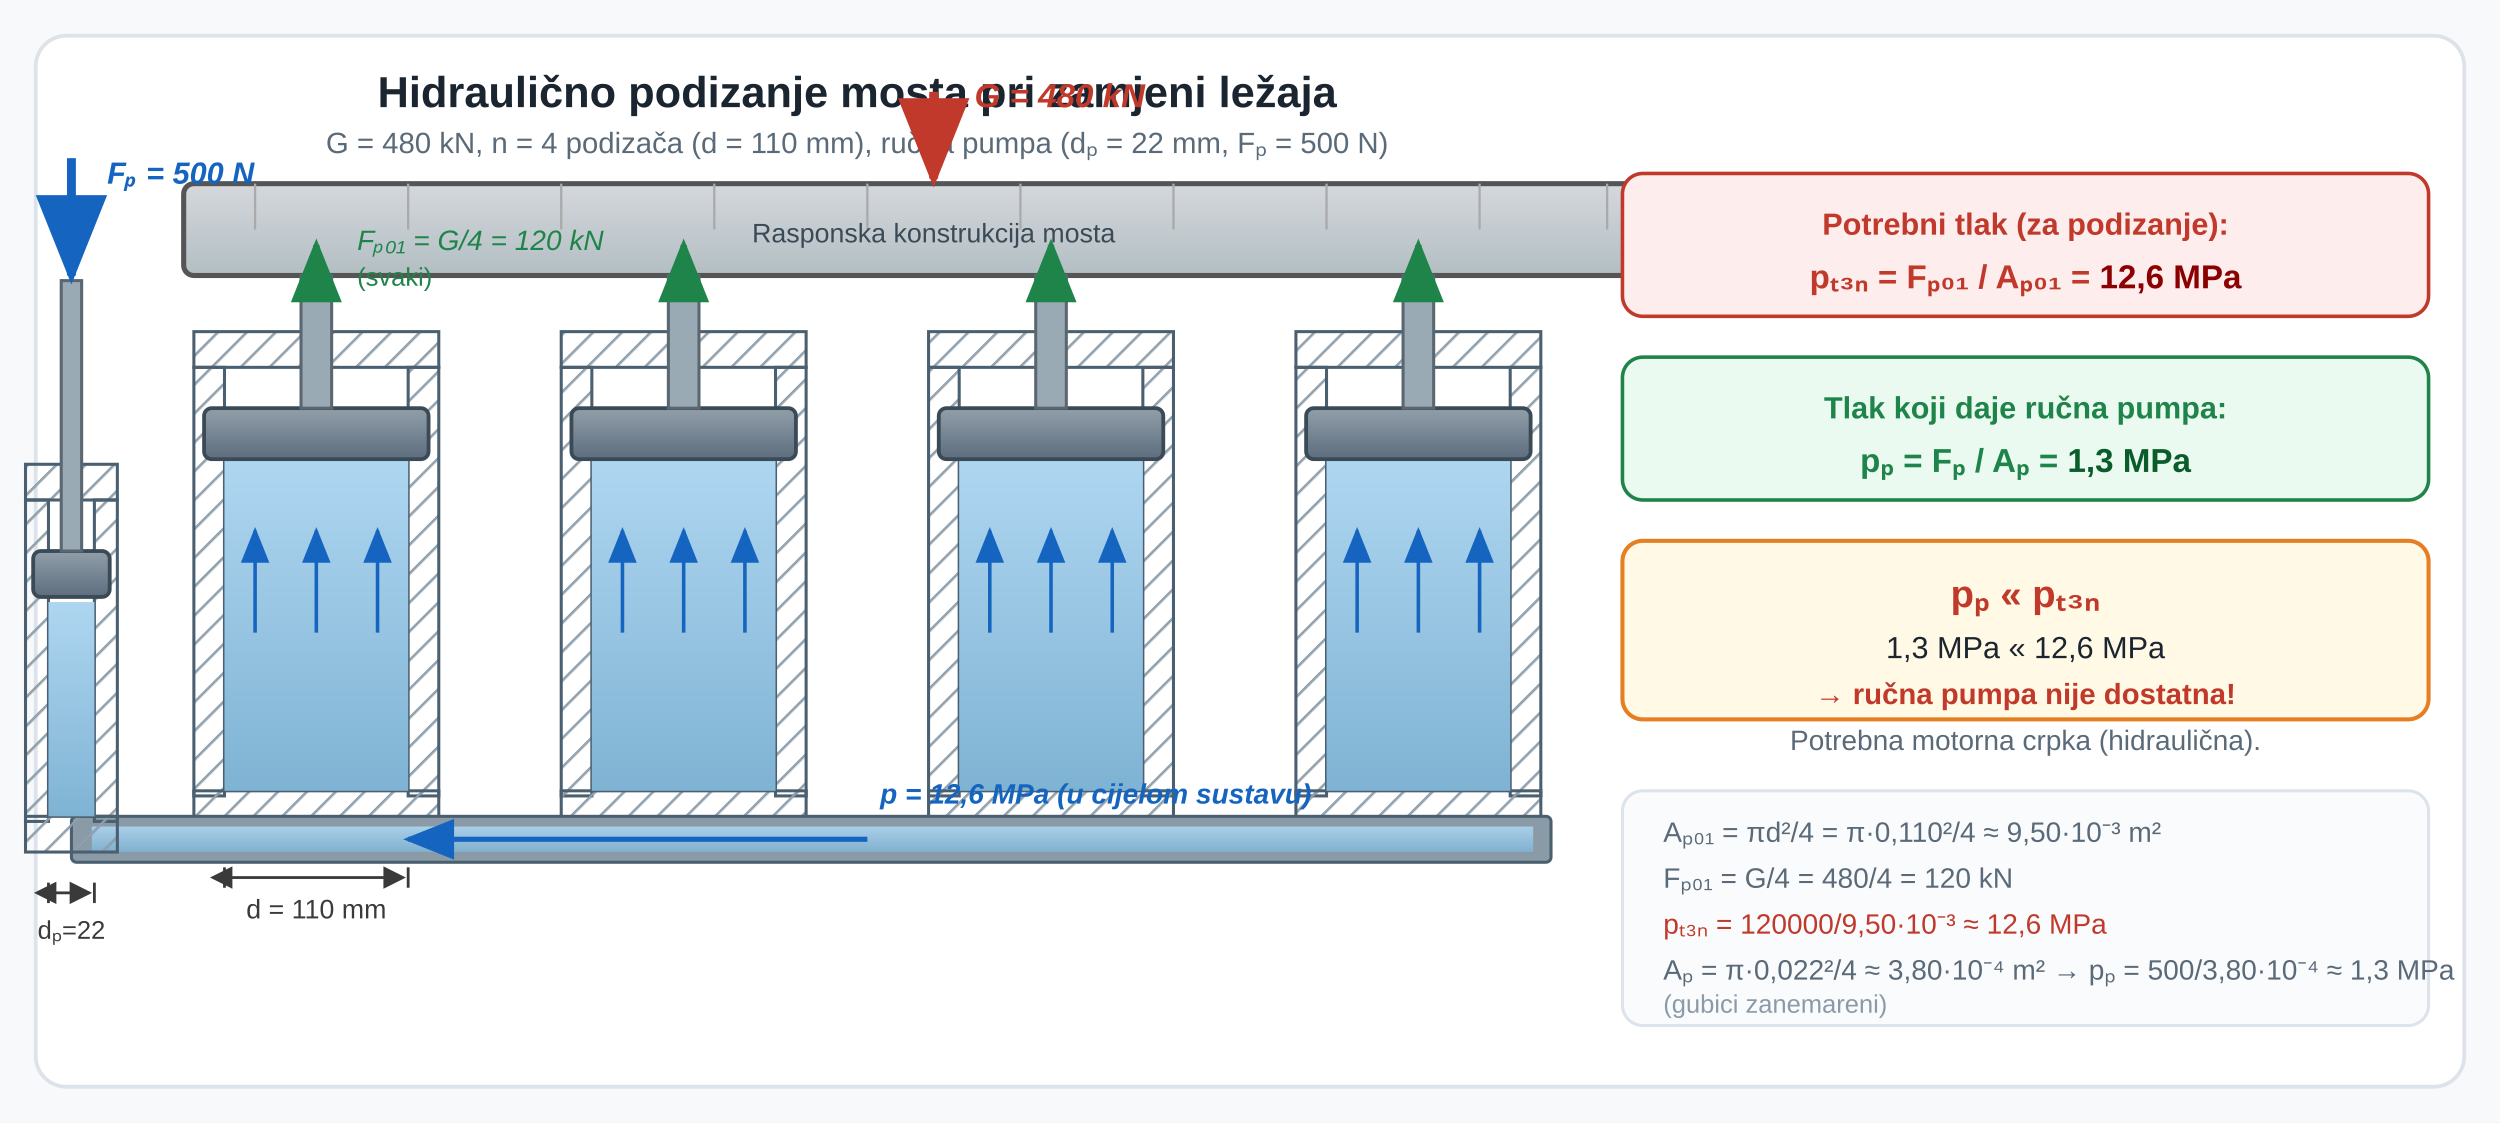
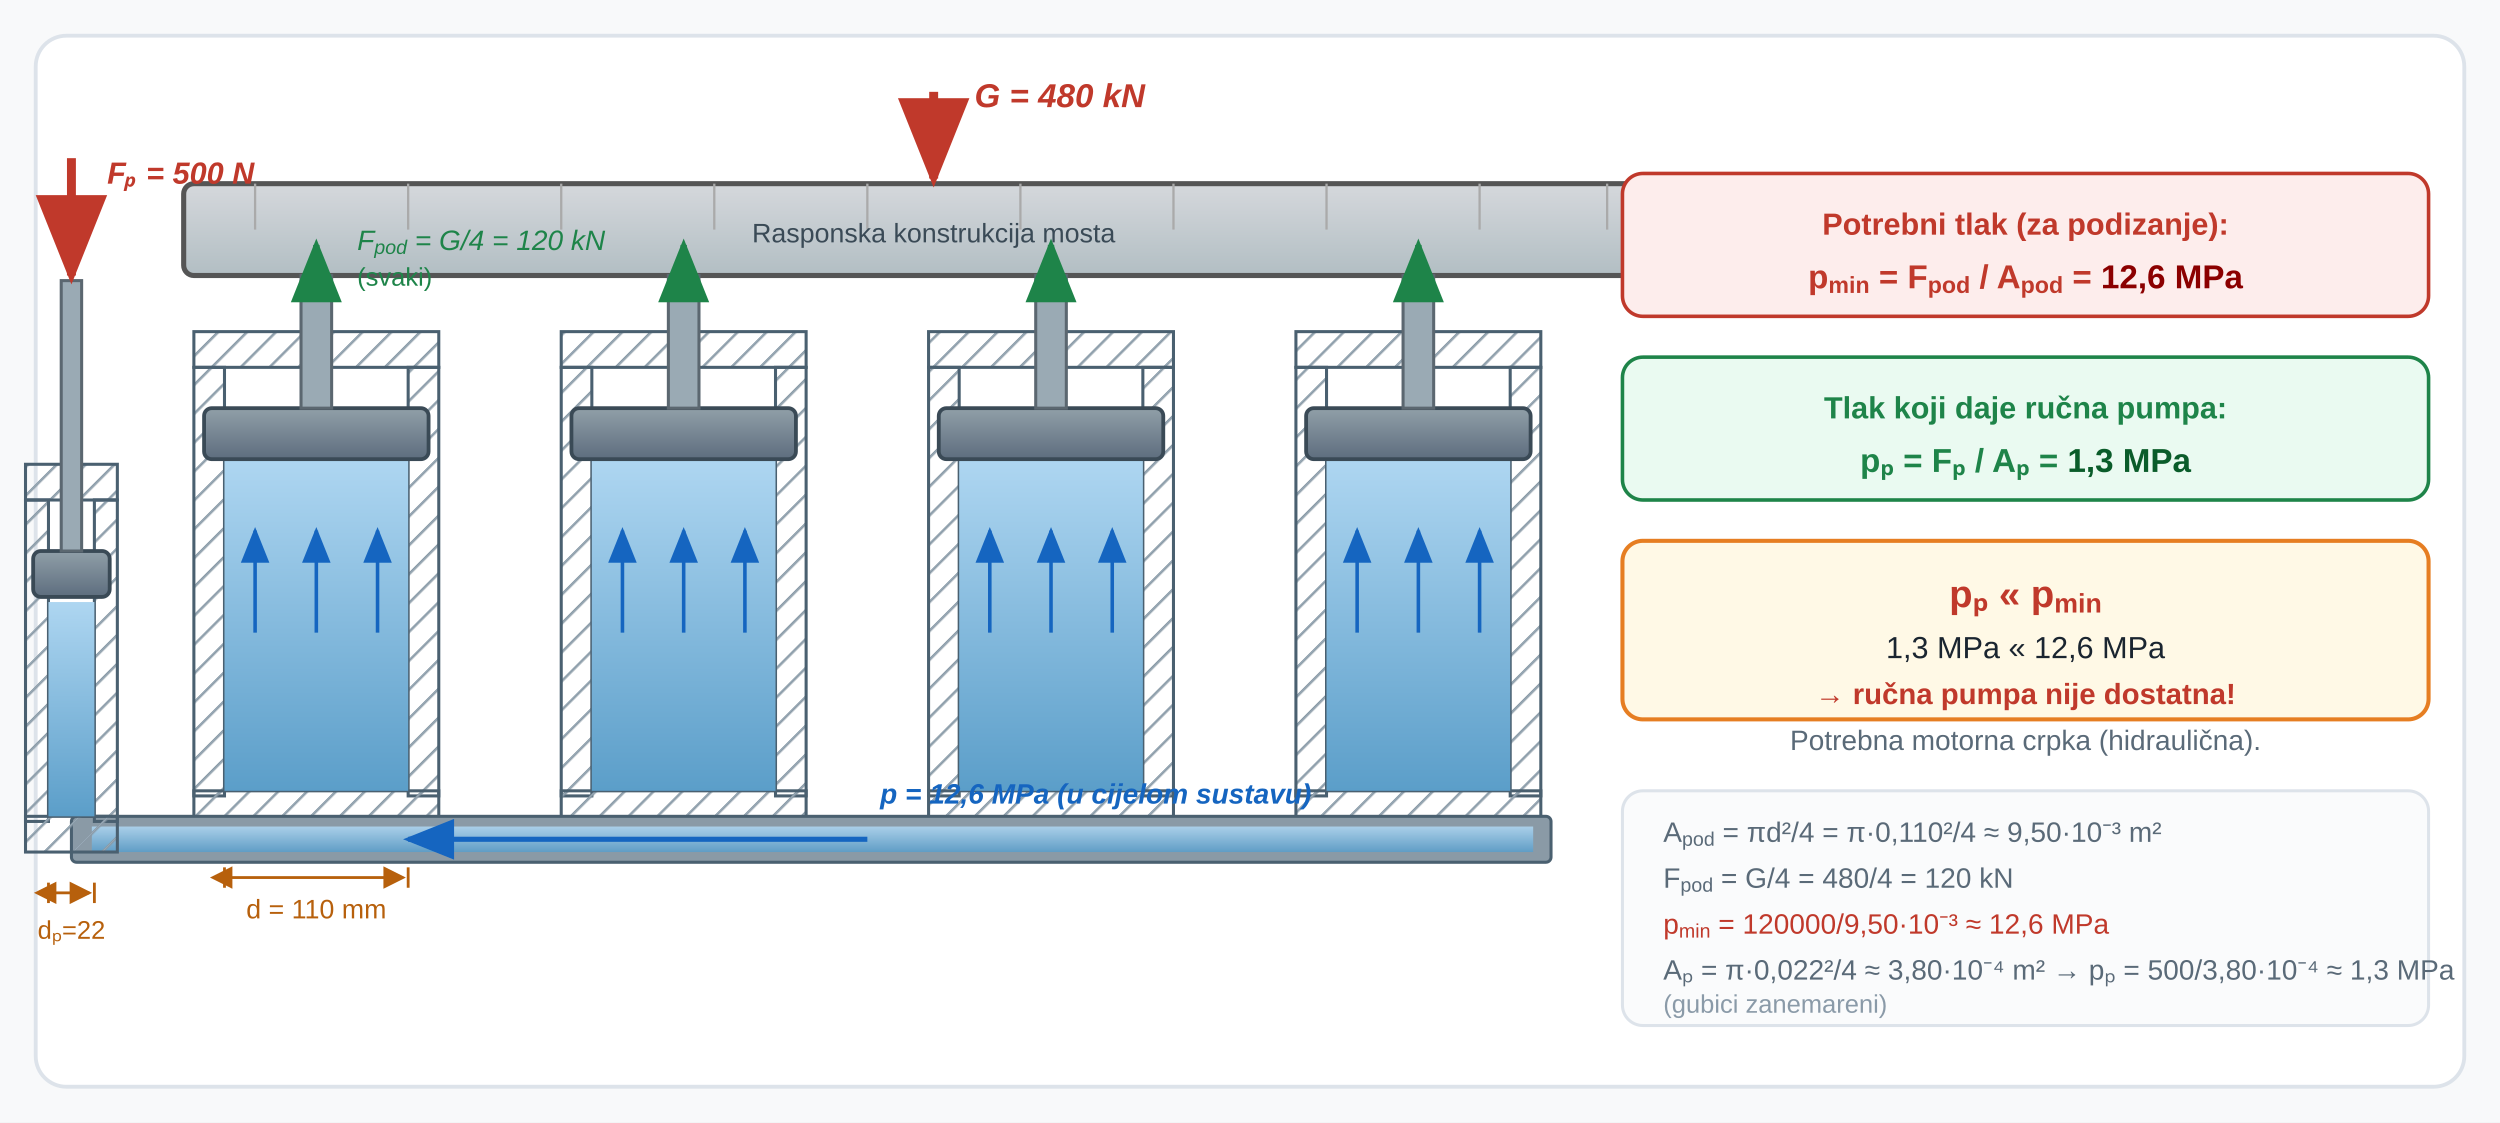
<svg xmlns="http://www.w3.org/2000/svg" viewBox="0 0 980 440" role="img" aria-labelledby="u01fmp_moT u01fmp_moD" preserveAspectRatio="xMidYMid meet" style="display:block;width:100%;max-width:980px;height:auto;">
  <defs>
    <marker id="u01fmp_moaR" markerWidth="10" markerHeight="8" refX="9" refY="4" orient="auto">
      <path d="M0,0 L0,8 L10,4 z" fill="#c0392b" />
    </marker>
    <marker id="u01fmp_moaG" markerWidth="10" markerHeight="8" refX="9" refY="4" orient="auto">
      <path d="M0,0 L0,8 L10,4 z" fill="#1e8449" />
    </marker>
    <marker id="u01fmp_moaBl" markerWidth="10" markerHeight="8" refX="9" refY="4" orient="auto">
      <path d="M0,0 L0,8 L10,4 z" fill="#1565c0" />
    </marker>
    <marker id="u01fmp_moDim" markerWidth="8" markerHeight="8" refX="7" refY="4" orient="auto">
-       <path d="M0,0 L0,8 L8,4 z" fill="#3a3a3a" />
+       <path d="M0,0 L0,8 L8,4 z" fill="#b7600c" />
    </marker>
    <marker id="u01fmp_moDimR" markerWidth="8" markerHeight="8" refX="1" refY="4" orient="auto-start-reverse">
-       <path d="M0,0 L0,8 L8,4 z" fill="#3a3a3a" />
+       <path d="M0,0 L0,8 L8,4 z" fill="#b7600c" />
    </marker>
    <linearGradient id="u01fmp_mofl" x1="0" y1="0" x2="0" y2="1">
      <stop offset="0%" stop-color="#aed6f1" />
-       <stop offset="100%" stop-color="#7fb3d3" />
+       <stop offset="100%" stop-color="#5b9ec9" />
    </linearGradient>
    <linearGradient id="u01fmp_mops" x1="0" y1="0" x2="0" y2="1">
      <stop offset="0%" stop-color="#909fa8" />
      <stop offset="100%" stop-color="#5d6d7e" />
    </linearGradient>
    <linearGradient id="u01fmp_moBridge" x1="0" y1="0" x2="0" y2="1">
      <stop offset="0%" stop-color="#d5d8dc" />
      <stop offset="100%" stop-color="#b2bec3" />
    </linearGradient>
    <pattern id="u01fmp_moHatch" width="8" height="8" patternUnits="userSpaceOnUse" patternTransform="rotate(45)">
      <line x1="0" y1="0" x2="0" y2="8" stroke="#8a9aa6" stroke-width="2" />
    </pattern>
  </defs>
  <rect width="980" height="440" fill="#f8f9fa" />
  <rect x="14" y="14" width="952" height="412" rx="12" fill="#ffffff" stroke="#dde3ea" stroke-width="1.5" />
-   <text x="336" y="42" font-family="'Segoe UI',Arial,sans-serif" font-size="17" font-weight="700" fill="#1a2530" text-anchor="middle">Hidraulično podizanje mosta pri zamjeni ležaja</text>
-   <text x="336" y="60" font-family="'Segoe UI',Arial,sans-serif" font-size="11.5" fill="#5a6a78" text-anchor="middle">G = 480 kN, n = 4 podizača (d = 110 mm), ručna pumpa (dₚ = 22 mm, Fₚ = 500 N)</text>
  <rect x="72" y="72" width="588" height="36" rx="4" fill="url(#u01fmp_moBridge)" stroke="#555" stroke-width="2" />
  <line x1="100" y1="72" x2="100" y2="90" stroke="#aaa" stroke-width="0.9" />
  <line x1="160" y1="72" x2="160" y2="90" stroke="#aaa" stroke-width="0.9" />
  <line x1="220" y1="72" x2="220" y2="90" stroke="#aaa" stroke-width="0.9" />
  <line x1="280" y1="72" x2="280" y2="90" stroke="#aaa" stroke-width="0.9" />
  <line x1="340" y1="72" x2="340" y2="90" stroke="#aaa" stroke-width="0.9" />
  <line x1="400" y1="72" x2="400" y2="90" stroke="#aaa" stroke-width="0.9" />
  <line x1="460" y1="72" x2="460" y2="90" stroke="#aaa" stroke-width="0.9" />
  <line x1="520" y1="72" x2="520" y2="90" stroke="#aaa" stroke-width="0.9" />
  <line x1="580" y1="72" x2="580" y2="90" stroke="#aaa" stroke-width="0.9" />
  <line x1="630" y1="72" x2="630" y2="90" stroke="#aaa" stroke-width="0.9" />
  <text x="366" y="95" font-family="'Segoe UI',Arial,sans-serif" font-size="10.5" fill="#3a4a56" text-anchor="middle">Rasponska konstrukcija mosta</text>
  <line x1="366" y1="36" x2="366" y2="70" stroke="#c0392b" stroke-width="3.5" marker-end="url(#u01fmp_moaR)" />
  <text x="382" y="42" font-family="'Segoe UI',Arial,sans-serif" font-size="13" font-weight="700" font-style="italic" fill="#c0392b">G = 480 kN</text>
  <rect x="76" y="130" width="96" height="14" fill="url(#u01fmp_moHatch)" stroke="#4a6070" stroke-width="1.2" />
  <rect x="76" y="144" width="12" height="168" fill="url(#u01fmp_moHatch)" stroke="#4a6070" stroke-width="1.2" />
  <rect x="160" y="144" width="12" height="168" fill="url(#u01fmp_moHatch)" stroke="#4a6070" stroke-width="1.2" />
  <rect x="76" y="310" width="96" height="14" fill="url(#u01fmp_moHatch)" stroke="#4a6070" stroke-width="1.2" />
  <rect x="88" y="180" width="72" height="130" fill="url(#u01fmp_mofl)" />
  <rect x="80" y="160" width="88" height="20" rx="3" fill="url(#u01fmp_mops)" stroke="#3a4a56" stroke-width="1.5" />
  <rect x="118" y="108" width="12" height="52" fill="#9aaab4" stroke="#5b6770" stroke-width="1.2" />
  <line x1="124" y1="115" x2="124" y2="96" stroke="#1e8449" stroke-width="2.5" marker-end="url(#u01fmp_moaG)" />
  <line x1="100" y1="248" x2="100" y2="208" stroke="#1565c0" stroke-width="1.4" marker-end="url(#u01fmp_moaBl)" />
  <line x1="124" y1="248" x2="124" y2="208" stroke="#1565c0" stroke-width="1.4" marker-end="url(#u01fmp_moaBl)" />
  <line x1="148" y1="248" x2="148" y2="208" stroke="#1565c0" stroke-width="1.4" marker-end="url(#u01fmp_moaBl)" />
  <rect x="220" y="130" width="96" height="14" fill="url(#u01fmp_moHatch)" stroke="#4a6070" stroke-width="1.2" />
  <rect x="220" y="144" width="12" height="168" fill="url(#u01fmp_moHatch)" stroke="#4a6070" stroke-width="1.2" />
  <rect x="304" y="144" width="12" height="168" fill="url(#u01fmp_moHatch)" stroke="#4a6070" stroke-width="1.2" />
  <rect x="220" y="310" width="96" height="14" fill="url(#u01fmp_moHatch)" stroke="#4a6070" stroke-width="1.2" />
  <rect x="232" y="180" width="72" height="130" fill="url(#u01fmp_mofl)" />
  <rect x="224" y="160" width="88" height="20" rx="3" fill="url(#u01fmp_mops)" stroke="#3a4a56" stroke-width="1.5" />
  <rect x="262" y="108" width="12" height="52" fill="#9aaab4" stroke="#5b6770" stroke-width="1.2" />
  <line x1="268" y1="115" x2="268" y2="96" stroke="#1e8449" stroke-width="2.5" marker-end="url(#u01fmp_moaG)" />
  <line x1="244" y1="248" x2="244" y2="208" stroke="#1565c0" stroke-width="1.4" marker-end="url(#u01fmp_moaBl)" />
  <line x1="268" y1="248" x2="268" y2="208" stroke="#1565c0" stroke-width="1.4" marker-end="url(#u01fmp_moaBl)" />
  <line x1="292" y1="248" x2="292" y2="208" stroke="#1565c0" stroke-width="1.4" marker-end="url(#u01fmp_moaBl)" />
  <rect x="364" y="130" width="96" height="14" fill="url(#u01fmp_moHatch)" stroke="#4a6070" stroke-width="1.2" />
  <rect x="364" y="144" width="12" height="168" fill="url(#u01fmp_moHatch)" stroke="#4a6070" stroke-width="1.2" />
  <rect x="448" y="144" width="12" height="168" fill="url(#u01fmp_moHatch)" stroke="#4a6070" stroke-width="1.2" />
  <rect x="364" y="310" width="96" height="14" fill="url(#u01fmp_moHatch)" stroke="#4a6070" stroke-width="1.2" />
  <rect x="376" y="180" width="72" height="130" fill="url(#u01fmp_mofl)" />
  <rect x="368" y="160" width="88" height="20" rx="3" fill="url(#u01fmp_mops)" stroke="#3a4a56" stroke-width="1.5" />
  <rect x="406" y="108" width="12" height="52" fill="#9aaab4" stroke="#5b6770" stroke-width="1.2" />
  <line x1="412" y1="115" x2="412" y2="96" stroke="#1e8449" stroke-width="2.5" marker-end="url(#u01fmp_moaG)" />
  <line x1="388" y1="248" x2="388" y2="208" stroke="#1565c0" stroke-width="1.4" marker-end="url(#u01fmp_moaBl)" />
  <line x1="412" y1="248" x2="412" y2="208" stroke="#1565c0" stroke-width="1.4" marker-end="url(#u01fmp_moaBl)" />
  <line x1="436" y1="248" x2="436" y2="208" stroke="#1565c0" stroke-width="1.4" marker-end="url(#u01fmp_moaBl)" />
  <rect x="508" y="130" width="96" height="14" fill="url(#u01fmp_moHatch)" stroke="#4a6070" stroke-width="1.2" />
  <rect x="508" y="144" width="12" height="168" fill="url(#u01fmp_moHatch)" stroke="#4a6070" stroke-width="1.2" />
  <rect x="592" y="144" width="12" height="168" fill="url(#u01fmp_moHatch)" stroke="#4a6070" stroke-width="1.2" />
  <rect x="508" y="310" width="96" height="14" fill="url(#u01fmp_moHatch)" stroke="#4a6070" stroke-width="1.2" />
  <rect x="520" y="180" width="72" height="130" fill="url(#u01fmp_mofl)" />
  <rect x="512" y="160" width="88" height="20" rx="3" fill="url(#u01fmp_mops)" stroke="#3a4a56" stroke-width="1.5" />
  <rect x="550" y="108" width="12" height="52" fill="#9aaab4" stroke="#5b6770" stroke-width="1.2" />
  <line x1="556" y1="115" x2="556" y2="96" stroke="#1e8449" stroke-width="2.5" marker-end="url(#u01fmp_moaG)" />
  <line x1="532" y1="248" x2="532" y2="208" stroke="#1565c0" stroke-width="1.4" marker-end="url(#u01fmp_moaBl)" />
  <line x1="556" y1="248" x2="556" y2="208" stroke="#1565c0" stroke-width="1.4" marker-end="url(#u01fmp_moaBl)" />
  <line x1="580" y1="248" x2="580" y2="208" stroke="#1565c0" stroke-width="1.4" marker-end="url(#u01fmp_moaBl)" />
-   <text x="140" y="98" font-family="'Segoe UI',Arial,sans-serif" font-size="11" font-style="italic" fill="#1e8449">Fₚ₀₁ = G/4 = 120 kN</text>
+   <text x="140" y="98" font-family="'Segoe UI',Arial,sans-serif" font-size="11" font-style="italic" fill="#1e8449">F<tspan baseline-shift="sub" font-size="0.7em">pod</tspan> = G/4 = 120 kN</text>
  <text x="140" y="112" font-family="'Segoe UI',Arial,sans-serif" font-size="10" fill="#1e8449">(svaki)</text>
-   <line x1="88" y1="340" x2="88" y2="348" stroke="#3a3a3a" stroke-width="1.1" />
-   <line x1="160" y1="340" x2="160" y2="348" stroke="#3a3a3a" stroke-width="1.1" />
-   <line x1="90" y1="344" x2="158" y2="344" stroke="#3a3a3a" stroke-width="1.1" marker-start="url(#u01fmp_moDimR)" marker-end="url(#u01fmp_moDim)" />
-   <text x="124" y="360" font-family="'Segoe UI',Arial,sans-serif" font-size="10.5" text-anchor="middle" fill="#3a3a3a">d = 110 mm</text>
+   <line x1="88" y1="340" x2="88" y2="348" stroke="#b7600c" stroke-width="1.1" />
+   <line x1="160" y1="340" x2="160" y2="348" stroke="#b7600c" stroke-width="1.1" />
+   <line x1="90" y1="344" x2="158" y2="344" stroke="#b7600c" stroke-width="1.1" marker-start="url(#u01fmp_moDimR)" marker-end="url(#u01fmp_moDim)" />
+   <text x="124" y="360" font-family="'Segoe UI',Arial,sans-serif" font-size="10.5" text-anchor="middle" fill="#b7600c">d = 110 mm</text>
  <rect x="28" y="320" width="580" height="18" rx="2" fill="#8a9aa6" stroke="#4a6070" stroke-width="1.2" />
  <rect x="36" y="324" width="565" height="10" fill="url(#u01fmp_mofl)" opacity="0.88" />
  <line x1="340" y1="329" x2="160" y2="329" stroke="#1565c0" stroke-width="2" marker-end="url(#u01fmp_moaBl)" />
  <text x="345" y="315" font-family="'Segoe UI',Arial,sans-serif" font-size="11" font-style="italic" font-weight="700" fill="#1565c0">p = 12,6 MPa  (u cijelom sustavu)</text>
  <rect x="10" y="182" width="36" height="14" fill="url(#u01fmp_moHatch)" stroke="#4a6070" stroke-width="1.2" />
  <rect x="10" y="196" width="9" height="126" fill="url(#u01fmp_moHatch)" stroke="#4a6070" stroke-width="1.2" />
  <rect x="37" y="196" width="9" height="126" fill="url(#u01fmp_moHatch)" stroke="#4a6070" stroke-width="1.2" />
  <rect x="10" y="320" width="36" height="14" fill="url(#u01fmp_moHatch)" stroke="#4a6070" stroke-width="1.2" />
  <rect x="19" y="236" width="18" height="84" fill="url(#u01fmp_mofl)" />
  <rect x="13" y="216" width="30" height="18" rx="3" fill="url(#u01fmp_mops)" stroke="#3a4a56" stroke-width="1.5" />
  <rect x="24" y="110" width="8" height="106" fill="#9aaab4" stroke="#5b6770" stroke-width="1.2" />
-   <line x1="28" y1="62" x2="28" y2="108" stroke="#1565c0" stroke-width="3.5" marker-end="url(#u01fmp_moaBl)" />
-   <text x="42" y="72" font-family="'Segoe UI',Arial,sans-serif" font-size="12" font-weight="700" font-style="italic" fill="#1565c0">Fₚ = 500 N</text>
-   <line x1="19" y1="346" x2="19" y2="354" stroke="#3a3a3a" stroke-width="1.1" />
-   <line x1="37" y1="346" x2="37" y2="354" stroke="#3a3a3a" stroke-width="1.1" />
-   <line x1="21" y1="350" x2="35" y2="350" stroke="#3a3a3a" stroke-width="1.1" marker-start="url(#u01fmp_moDimR)" marker-end="url(#u01fmp_moDim)" />
-   <text x="28" y="368" font-family="'Segoe UI',Arial,sans-serif" font-size="10" text-anchor="middle" fill="#3a3a3a">dₚ=22</text>
+   <line x1="28" y1="62" x2="28" y2="108" stroke="#c0392b" stroke-width="3.5" marker-end="url(#u01fmp_moaR)" />
+   <text x="42" y="72" font-family="'Segoe UI',Arial,sans-serif" font-size="12" font-weight="700" font-style="italic" fill="#c0392b">Fₚ = 500 N</text>
+   <line x1="19" y1="346" x2="19" y2="354" stroke="#b7600c" stroke-width="1.1" />
+   <line x1="37" y1="346" x2="37" y2="354" stroke="#b7600c" stroke-width="1.1" />
+   <line x1="21" y1="350" x2="35" y2="350" stroke="#b7600c" stroke-width="1.1" marker-start="url(#u01fmp_moDimR)" marker-end="url(#u01fmp_moDim)" />
+   <text x="28" y="368" font-family="'Segoe UI',Arial,sans-serif" font-size="10" text-anchor="middle" fill="#b7600c">dₚ=22</text>
  <rect x="636" y="68" width="316" height="56" rx="8" fill="#fdedec" stroke="#c0392b" stroke-width="1.4" />
  <text x="794" y="92" font-family="'Segoe UI',Arial,sans-serif" font-size="12" font-weight="700" fill="#c0392b" text-anchor="middle">Potrebni tlak (za podizanje):</text>
-   <text x="794" y="113" font-family="'Segoe UI',Arial,sans-serif" font-size="13" font-weight="700" fill="#c0392b" text-anchor="middle">pₜ₃ₙ = Fₚ₀₁ / Aₚ₀₁ = <tspan fill="#8b0000">12,6 MPa</tspan>
+   <text x="794" y="113" font-family="'Segoe UI',Arial,sans-serif" font-size="13" font-weight="700" fill="#c0392b" text-anchor="middle">p<tspan baseline-shift="sub" font-size="0.7em">min</tspan> = F<tspan baseline-shift="sub" font-size="0.7em">pod</tspan> / A<tspan baseline-shift="sub" font-size="0.7em">pod</tspan> = <tspan fill="#8b0000">12,6 MPa</tspan>
  </text>
  <rect x="636" y="140" width="316" height="56" rx="8" fill="#eafaf1" stroke="#1e8449" stroke-width="1.4" />
  <text x="794" y="164" font-family="'Segoe UI',Arial,sans-serif" font-size="12" font-weight="700" fill="#1e8449" text-anchor="middle">Tlak koji daje ručna pumpa:</text>
  <text x="794" y="185" font-family="'Segoe UI',Arial,sans-serif" font-size="13" font-weight="700" fill="#1e8449" text-anchor="middle">pₚ = Fₚ / Aₚ = <tspan fill="#0a5c2a">1,3 MPa</tspan>
  </text>
  <rect x="636" y="212" width="316" height="70" rx="8" fill="#fff9e6" stroke="#e67e22" stroke-width="1.6" />
-   <text x="794" y="238" font-family="'Segoe UI',Arial,sans-serif" font-size="15" font-weight="700" fill="#c0392b" text-anchor="middle">pₚ « pₜ₃ₙ</text>
+   <text x="794" y="238" font-family="'Segoe UI',Arial,sans-serif" font-size="15" font-weight="700" fill="#c0392b" text-anchor="middle">pₚ « p<tspan baseline-shift="sub" font-size="0.7em">min</tspan>
+   </text>
  <text x="794" y="258" font-family="'Segoe UI',Arial,sans-serif" font-size="12" fill="#1a2530" text-anchor="middle">1,3 MPa « 12,6 MPa</text>
  <text x="794" y="276" font-family="'Segoe UI',Arial,sans-serif" font-size="11.5" font-weight="700" fill="#c0392b" text-anchor="middle">→ ručna pumpa nije dostatna!</text>
  <text x="794" y="294" font-family="'Segoe UI',Arial,sans-serif" font-size="11" fill="#5a6a78" text-anchor="middle">Potrebna motorna crpka (hidraulična).</text>
  <rect x="636" y="310" width="316" height="92" rx="8" fill="#fafbfc" stroke="#dde3ea" stroke-width="1.2" />
-   <text x="652" y="330" font-family="'Segoe UI',Arial,sans-serif" font-size="11" fill="#5a6a78">Aₚ₀₁ = πd²/4 = π·0,110²/4 ≈ 9,50·10⁻³ m²</text>
-   <text x="652" y="348" font-family="'Segoe UI',Arial,sans-serif" font-size="11" fill="#5a6a78">Fₚ₀₁ = G/4 = 480/4 = 120 kN</text>
-   <text x="652" y="366" font-family="'Segoe UI',Arial,sans-serif" font-size="11" fill="#c0392b">pₜ₃ₙ = 120000/9,50·10⁻³ ≈ 12,6 MPa</text>
+   <text x="652" y="330" font-family="'Segoe UI',Arial,sans-serif" font-size="11" fill="#5a6a78">A<tspan baseline-shift="sub" font-size="0.7em">pod</tspan> = πd²/4 = π·0,110²/4 ≈ 9,50·10⁻³ m²</text>
+   <text x="652" y="348" font-family="'Segoe UI',Arial,sans-serif" font-size="11" fill="#5a6a78">F<tspan baseline-shift="sub" font-size="0.7em">pod</tspan> = G/4 = 480/4 = 120 kN</text>
+   <text x="652" y="366" font-family="'Segoe UI',Arial,sans-serif" font-size="11" fill="#c0392b">p<tspan baseline-shift="sub" font-size="0.7em">min</tspan> = 120000/9,50·10⁻³ ≈ 12,6 MPa</text>
  <text x="652" y="384" font-family="'Segoe UI',Arial,sans-serif" font-size="11" fill="#5a6a78">Aₚ = π·0,022²/4 ≈ 3,80·10⁻⁴ m²  →  pₚ = 500/3,80·10⁻⁴ ≈ 1,3 MPa</text>
  <text x="652" y="397" font-family="'Segoe UI',Arial,sans-serif" font-size="10" fill="#8a9aa8">(gubici zanemareni)</text>
</svg>
